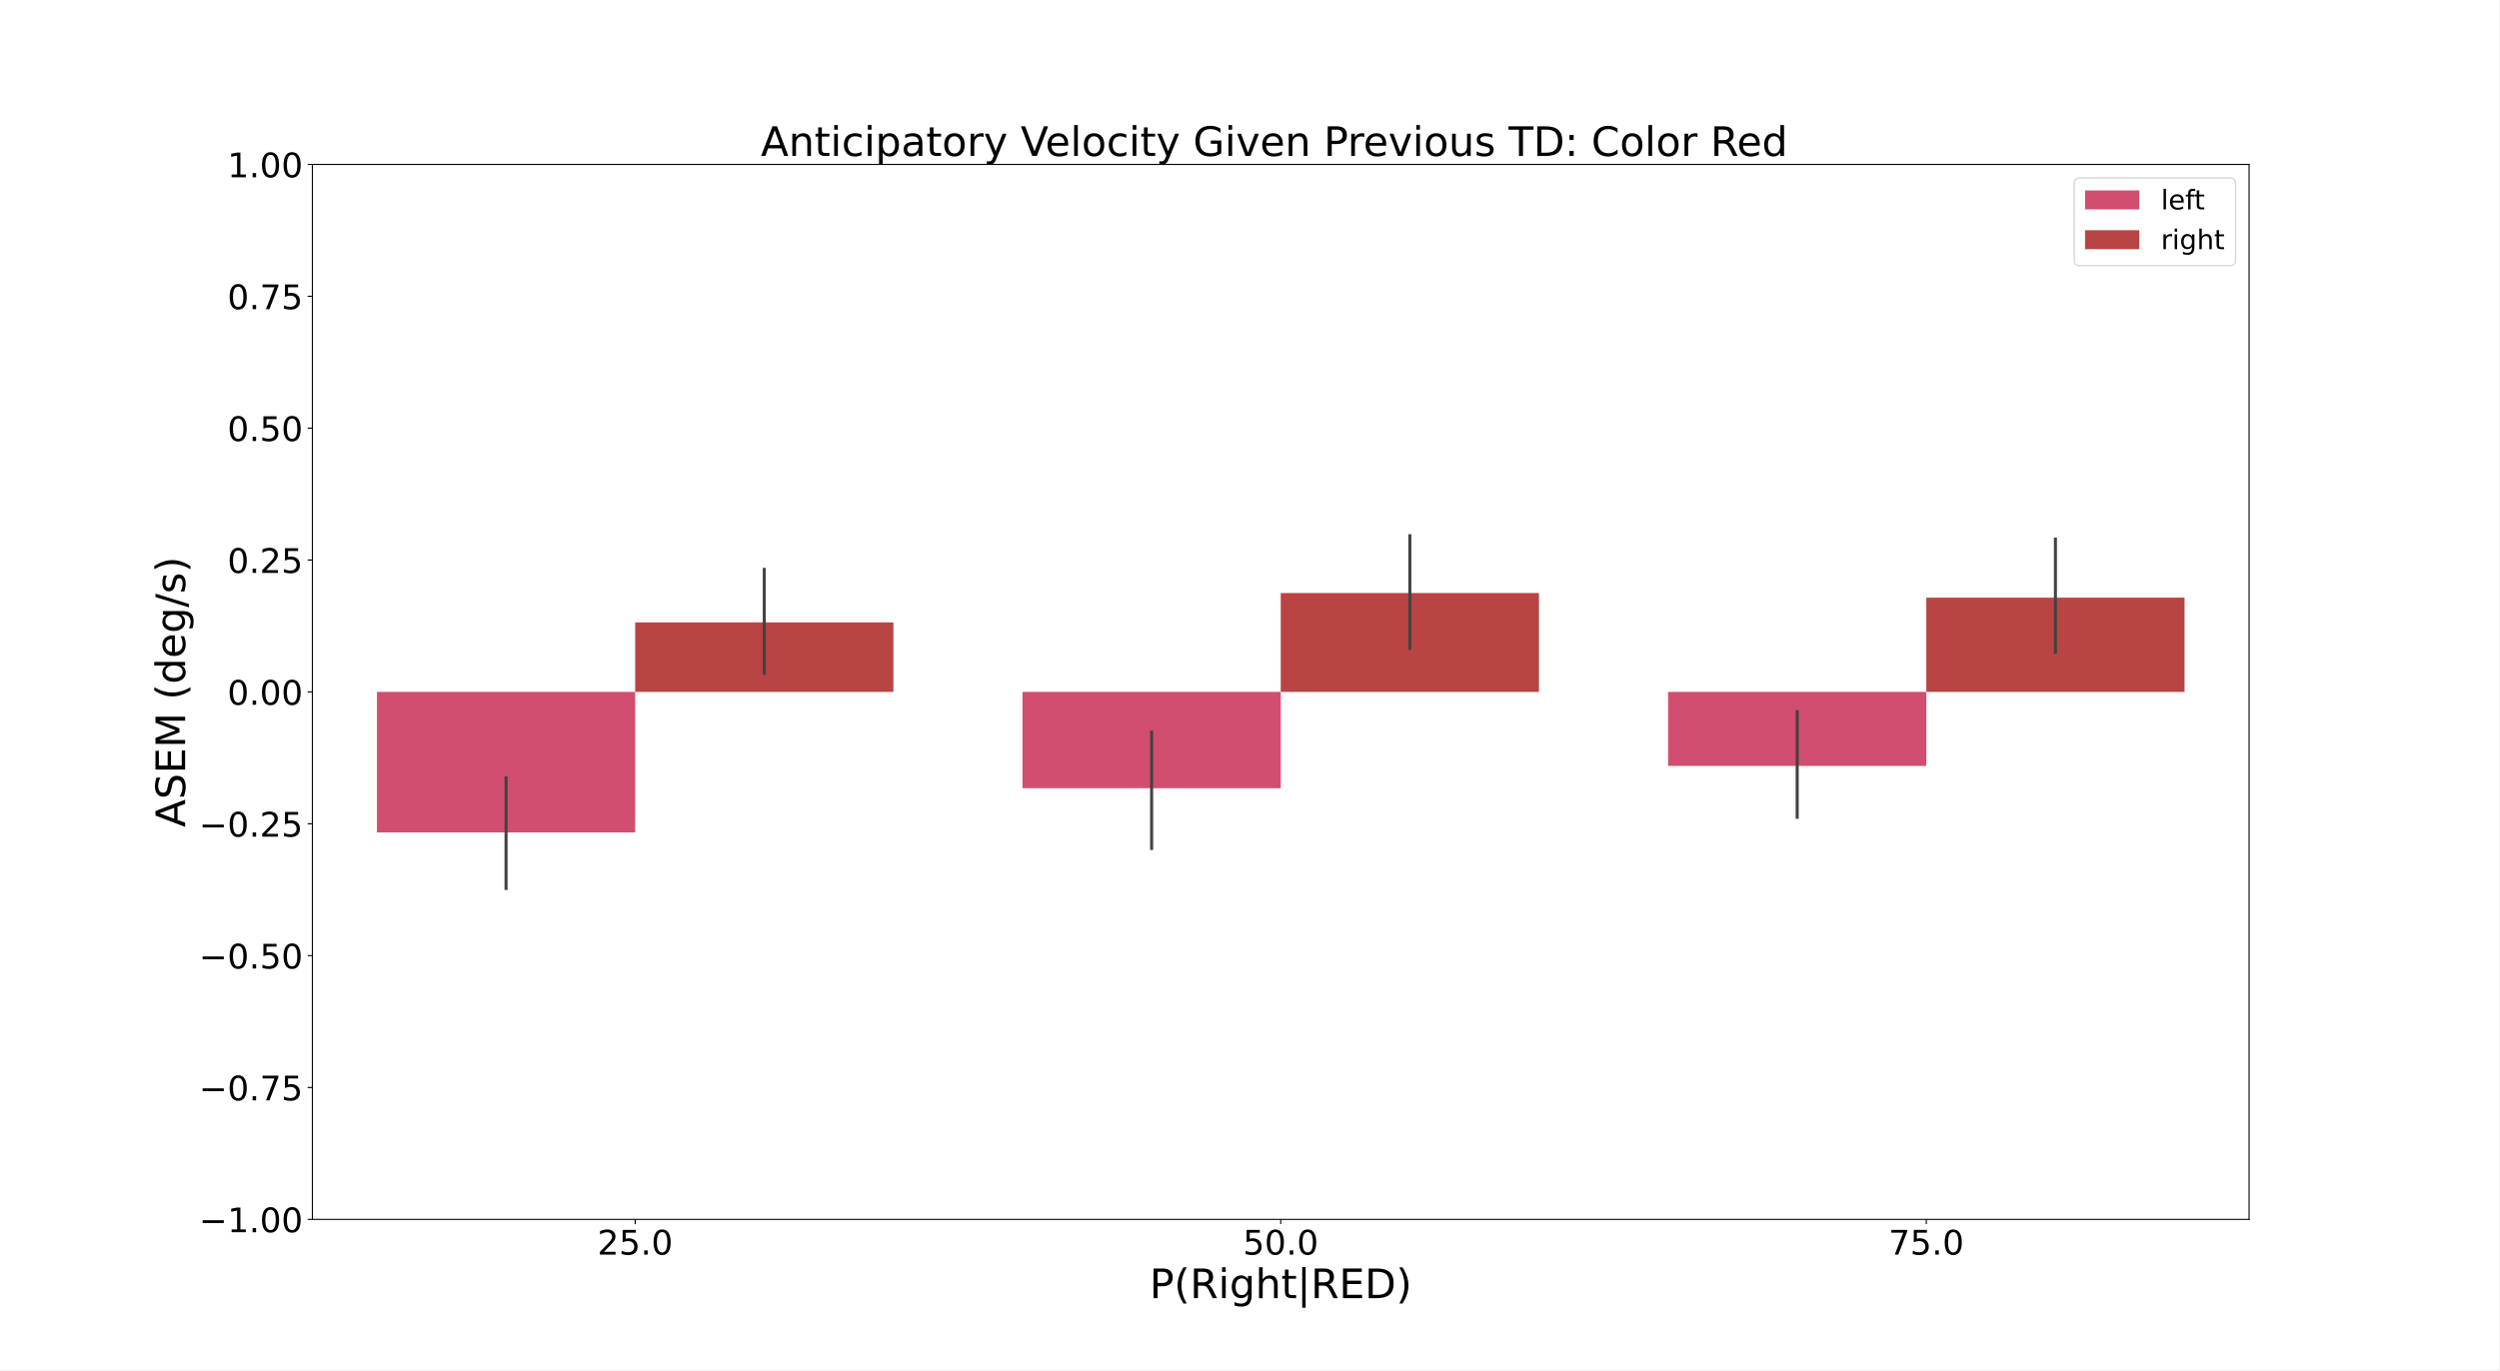
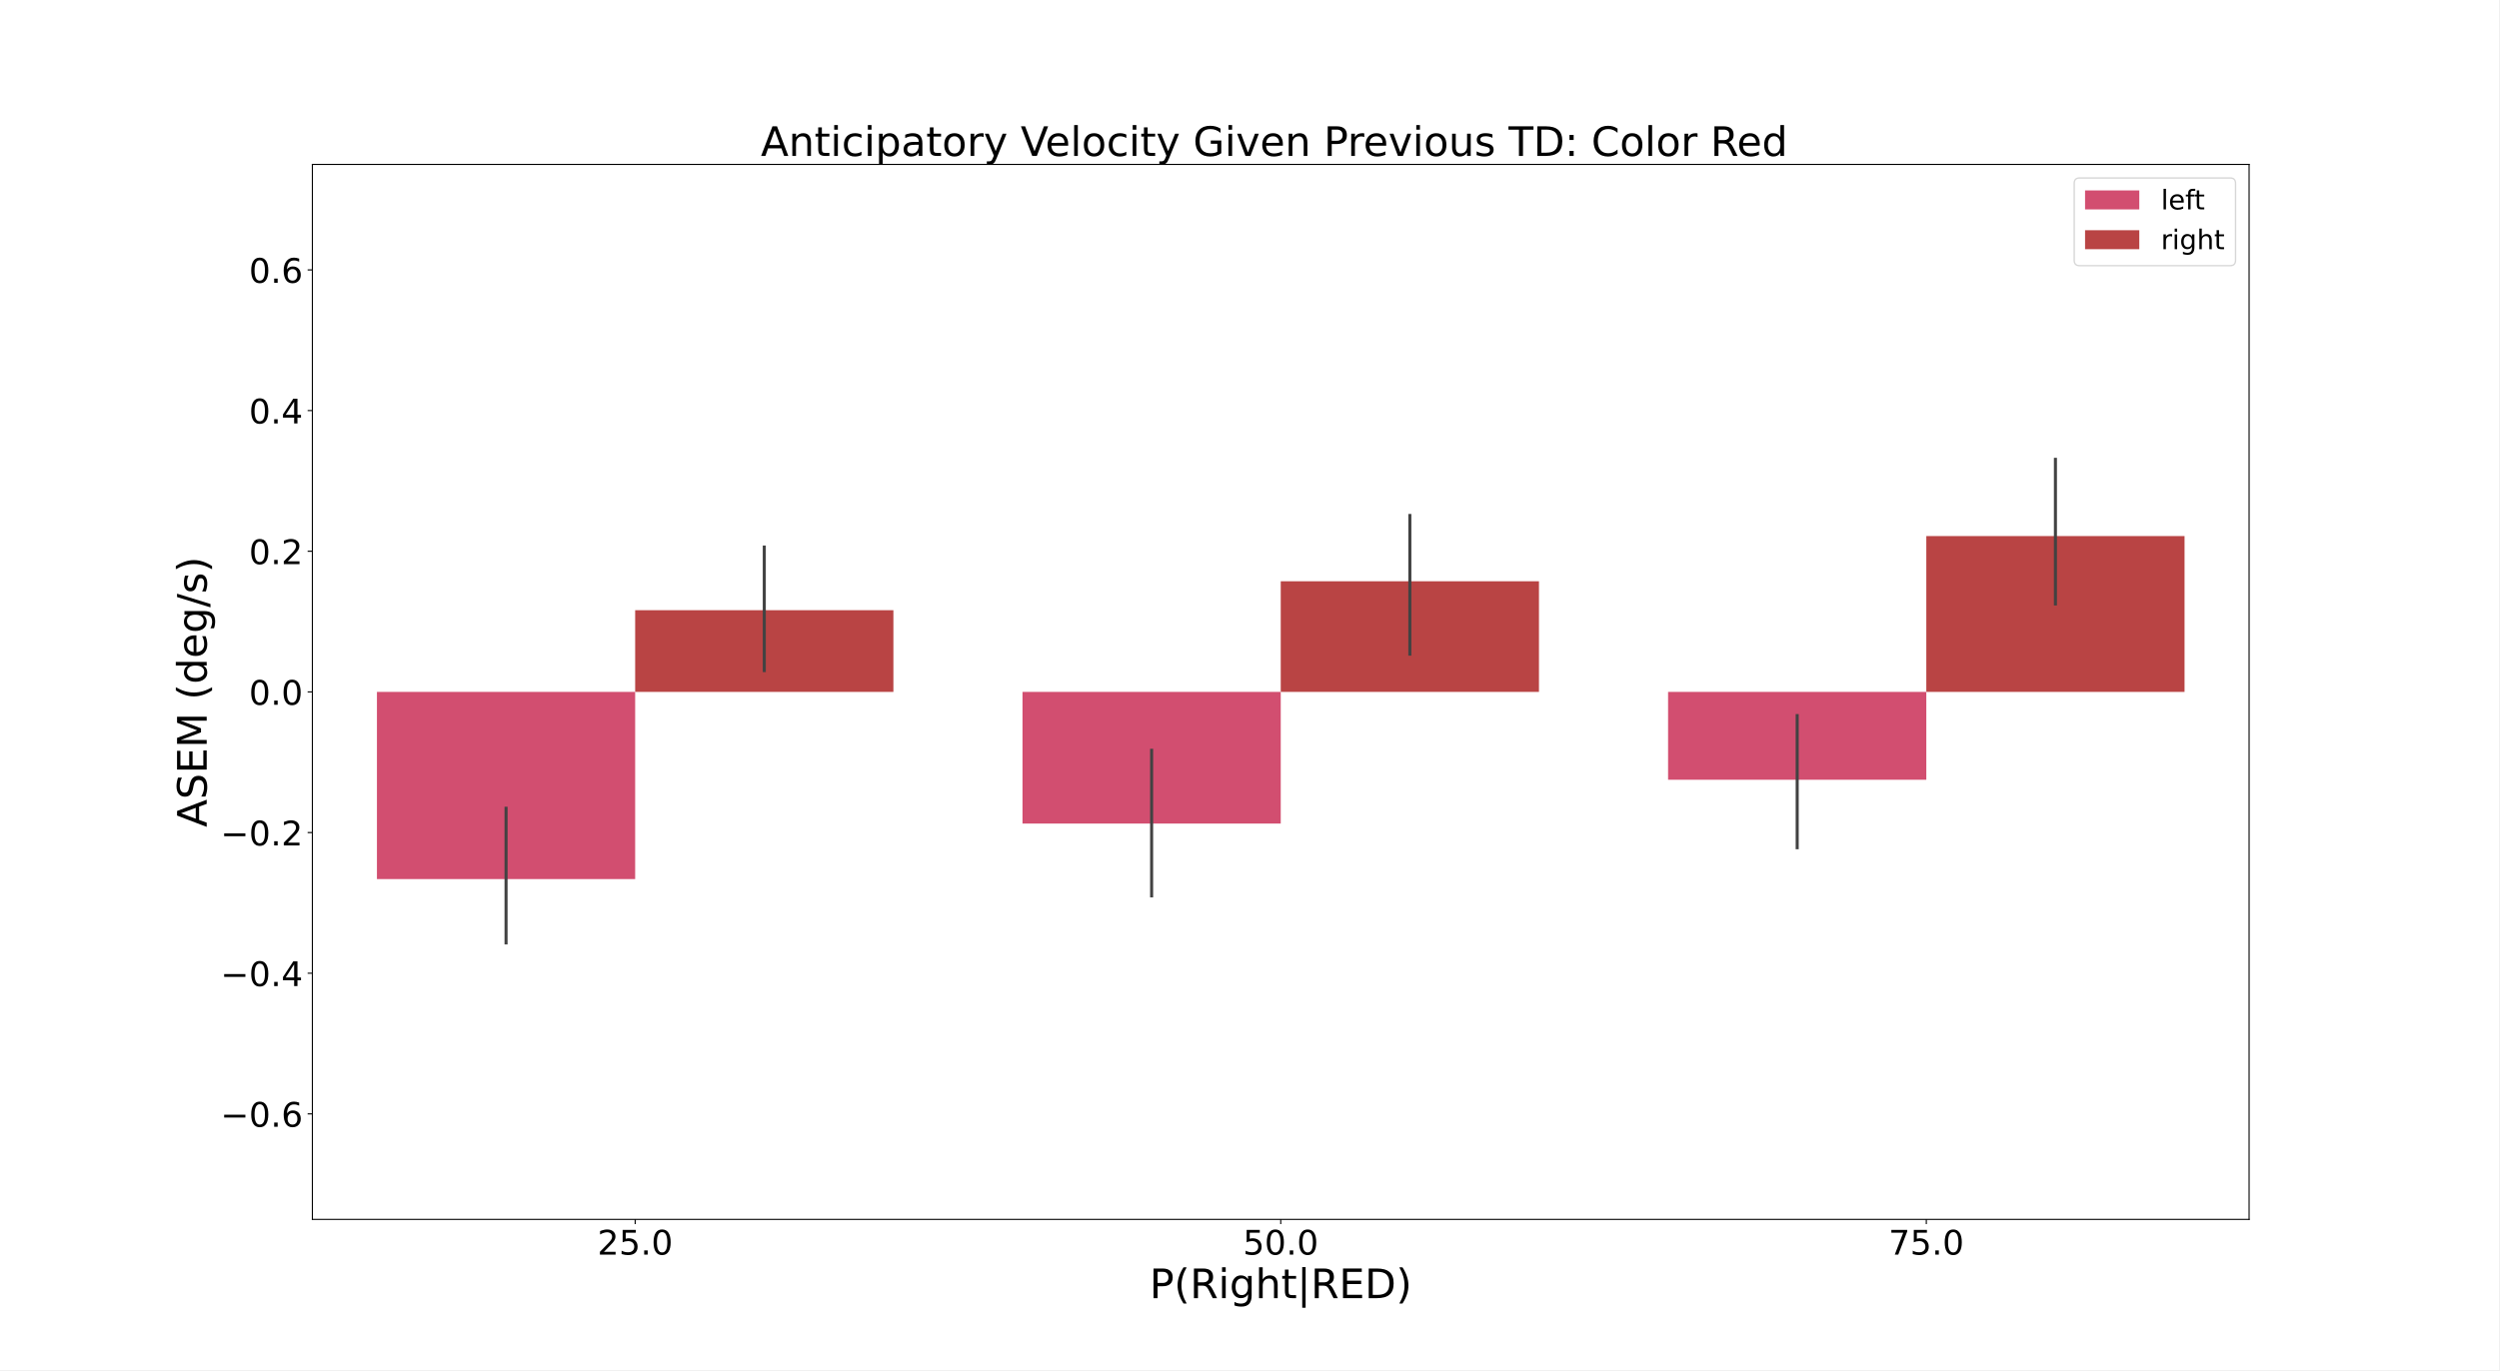
<svg xmlns="http://www.w3.org/2000/svg" xmlns:xlink="http://www.w3.org/1999/xlink" width="1843.2pt" height="1010.88pt" viewBox="0 0 1843.2 1010.88" version="1.1">
  <defs>
    <style type="text/css">*{stroke-linejoin: round; stroke-linecap: butt}</style>
  </defs>
  <g id="figure_1">
    <g id="patch_1">
      <path d="M 0 1010.88  L 1843.2 1010.88  L 1843.2 0  L 0 0  z " style="fill: #ffffff" />
    </g>
    <g id="axes_1">
      <g id="patch_2">
        <path d="M 230.4 899.683  L 1658.88 899.683  L 1658.88 121.306  L 230.4 121.306  z " style="fill: #ffffff" />
      </g>
      <g id="patch_3">
-         <path d="M 278.016 510.494  L 468.48 510.494  L 468.48 614.183  L 278.016 614.183  z " clip-path="url(#p12b0073e1d)" style="fill: #d24e70" />
+         <path d="M 278.016 510.494  L 468.48 510.494  L 468.48 648.604  L 278.016 648.604  z " clip-path="url(#p5b142cd046)" style="fill: #d24e70" />
      </g>
      <g id="patch_4">
-         <path d="M 754.176 510.494  L 944.64 510.494  L 944.64 581.565  L 754.176 581.565  z " clip-path="url(#p12b0073e1d)" style="fill: #d24e70" />
+         <path d="M 754.176 510.494  L 944.64 510.494  L 944.64 607.643  L 754.176 607.643  z " clip-path="url(#p5b142cd046)" style="fill: #d24e70" />
      </g>
      <g id="patch_5">
-         <path d="M 1230.336 510.494  L 1420.8 510.494  L 1420.8 565.098  L 1230.336 565.098  z " clip-path="url(#p12b0073e1d)" style="fill: #d24e70" />
+         <path d="M 1230.336 510.494  L 1420.8 510.494  L 1420.8 575.314  L 1230.336 575.314  z " clip-path="url(#p5b142cd046)" style="fill: #d24e70" />
      </g>
      <g id="patch_6">
-         <path d="M 468.48 510.494  L 658.944 510.494  L 658.944 459.196  L 468.48 459.196  z " clip-path="url(#p12b0073e1d)" style="fill: #b94444" />
+         <path d="M 468.48 510.494  L 658.944 510.494  L 658.944 450.218  L 468.48 450.218  z " clip-path="url(#p5b142cd046)" style="fill: #b94444" />
      </g>
      <g id="patch_7">
-         <path d="M 944.64 510.494  L 1135.104 510.494  L 1135.104 437.554  L 944.64 437.554  z " clip-path="url(#p12b0073e1d)" style="fill: #b94444" />
+         <path d="M 944.64 510.494  L 1135.104 510.494  L 1135.104 428.868  L 944.64 428.868  z " clip-path="url(#p5b142cd046)" style="fill: #b94444" />
      </g>
      <g id="patch_8">
-         <path d="M 1420.8 510.494  L 1611.264 510.494  L 1611.264 440.966  L 1420.8 440.966  z " clip-path="url(#p12b0073e1d)" style="fill: #b94444" />
+         <path d="M 1420.8 510.494  L 1611.264 510.494  L 1611.264 395.519  L 1420.8 395.519  z " clip-path="url(#p5b142cd046)" style="fill: #b94444" />
      </g>
      <g id="patch_9">
-         <path d="M 468.48 510.494  L 468.48 510.494  L 468.48 510.494  L 468.48 510.494  z " clip-path="url(#p12b0073e1d)" style="fill: #d24e70" />
+         <path d="M 468.48 510.494  L 468.48 510.494  L 468.48 510.494  L 468.48 510.494  z " clip-path="url(#p5b142cd046)" style="fill: #d24e70" />
      </g>
      <g id="patch_10">
-         <path d="M 468.48 510.494  L 468.48 510.494  L 468.48 510.494  L 468.48 510.494  z " clip-path="url(#p12b0073e1d)" style="fill: #b94444" />
+         <path d="M 468.48 510.494  L 468.48 510.494  L 468.48 510.494  L 468.48 510.494  z " clip-path="url(#p5b142cd046)" style="fill: #b94444" />
      </g>
      <g id="matplotlib.axis_1">
        <g id="xtick_1">
          <g id="line2d_1">
            <defs>
-               <path id="m83689b49fd" d="M 0 0  L 0 3.5  " style="stroke: #000000; stroke-width: 0.8" />
+               <path id="m79af0ca47c" d="M 0 0  L 0 3.5  " style="stroke: #000000; stroke-width: 0.8" />
            </defs>
            <g>
-               <use xlink:href="#m83689b49fd" x="468.48" y="899.683" style="stroke: #000000; stroke-width: 0.8" />
+               <use xlink:href="#m79af0ca47c" x="468.48" y="899.683" style="stroke: #000000; stroke-width: 0.8" />
            </g>
          </g>
          <g id="text_1">
            <g transform="translate(440.648 925.6793) scale(0.25 -0.25)">
              <defs>
                <path id="DejaVuSans-32" d="M 1228 531  L 3431 531  L 3431 0  L 469 0  L 469 531  Q 828 903 1448 1529  Q 2069 2156 2228 2338  Q 2531 2678 2651 2914  Q 2772 3150 2772 3378  Q 2772 3750 2511 3984  Q 2250 4219 1831 4219  Q 1534 4219 1204 4116  Q 875 4013 500 3803  L 500 4441  Q 881 4594 1212 4672  Q 1544 4750 1819 4750  Q 2544 4750 2975 4387  Q 3406 4025 3406 3419  Q 3406 3131 3298 2873  Q 3191 2616 2906 2266  Q 2828 2175 2409 1742  Q 1991 1309 1228 531  z " transform="scale(0.015625)" />
                <path id="DejaVuSans-35" d="M 691 4666  L 3169 4666  L 3169 4134  L 1269 4134  L 1269 2991  Q 1406 3038 1543 3061  Q 1681 3084 1819 3084  Q 2600 3084 3056 2656  Q 3513 2228 3513 1497  Q 3513 744 3044 326  Q 2575 -91 1722 -91  Q 1428 -91 1123 -41  Q 819 9 494 109  L 494 744  Q 775 591 1075 516  Q 1375 441 1709 441  Q 2250 441 2565 725  Q 2881 1009 2881 1497  Q 2881 1984 2565 2268  Q 2250 2553 1709 2553  Q 1456 2553 1204 2497  Q 953 2441 691 2322  L 691 4666  z " transform="scale(0.015625)" />
                <path id="DejaVuSans-2e" d="M 684 794  L 1344 794  L 1344 0  L 684 0  L 684 794  z " transform="scale(0.015625)" />
                <path id="DejaVuSans-30" d="M 2034 4250  Q 1547 4250 1301 3770  Q 1056 3291 1056 2328  Q 1056 1369 1301 889  Q 1547 409 2034 409  Q 2525 409 2770 889  Q 3016 1369 3016 2328  Q 3016 3291 2770 3770  Q 2525 4250 2034 4250  z M 2034 4750  Q 2819 4750 3233 4129  Q 3647 3509 3647 2328  Q 3647 1150 3233 529  Q 2819 -91 2034 -91  Q 1250 -91 836 529  Q 422 1150 422 2328  Q 422 3509 836 4129  Q 1250 4750 2034 4750  z " transform="scale(0.015625)" />
              </defs>
              <use xlink:href="#DejaVuSans-32" />
              <use xlink:href="#DejaVuSans-35" x="63.623" />
              <use xlink:href="#DejaVuSans-2e" x="127.246" />
              <use xlink:href="#DejaVuSans-30" x="159.033" />
            </g>
          </g>
        </g>
        <g id="xtick_2">
          <g id="line2d_2">
            <g>
-               <use xlink:href="#m83689b49fd" x="944.64" y="899.683" style="stroke: #000000; stroke-width: 0.8" />
+               <use xlink:href="#m79af0ca47c" x="944.64" y="899.683" style="stroke: #000000; stroke-width: 0.8" />
            </g>
          </g>
          <g id="text_2">
            <g transform="translate(916.808 925.6793) scale(0.25 -0.25)">
              <use xlink:href="#DejaVuSans-35" />
              <use xlink:href="#DejaVuSans-30" x="63.623" />
              <use xlink:href="#DejaVuSans-2e" x="127.246" />
              <use xlink:href="#DejaVuSans-30" x="159.033" />
            </g>
          </g>
        </g>
        <g id="xtick_3">
          <g id="line2d_3">
            <g>
-               <use xlink:href="#m83689b49fd" x="1420.8" y="899.683" style="stroke: #000000; stroke-width: 0.8" />
+               <use xlink:href="#m79af0ca47c" x="1420.8" y="899.683" style="stroke: #000000; stroke-width: 0.8" />
            </g>
          </g>
          <g id="text_3">
            <g transform="translate(1392.968 925.6793) scale(0.25 -0.25)">
              <defs>
                <path id="DejaVuSans-37" d="M 525 4666  L 3525 4666  L 3525 4397  L 1831 0  L 1172 0  L 2766 4134  L 525 4134  L 525 4666  z " transform="scale(0.015625)" />
              </defs>
              <use xlink:href="#DejaVuSans-37" />
              <use xlink:href="#DejaVuSans-35" x="63.623" />
              <use xlink:href="#DejaVuSans-2e" x="127.246" />
              <use xlink:href="#DejaVuSans-30" x="159.033" />
            </g>
          </g>
        </g>
        <g id="text_4">
          <g transform="translate(847.8877 957.8051) scale(0.3 -0.3)">
            <defs>
              <path id="DejaVuSans-50" d="M 1259 4147  L 1259 2394  L 2053 2394  Q 2494 2394 2734 2622  Q 2975 2850 2975 3272  Q 2975 3691 2734 3919  Q 2494 4147 2053 4147  L 1259 4147  z M 628 4666  L 2053 4666  Q 2838 4666 3239 4311  Q 3641 3956 3641 3272  Q 3641 2581 3239 2228  Q 2838 1875 2053 1875  L 1259 1875  L 1259 0  L 628 0  L 628 4666  z " transform="scale(0.015625)" />
              <path id="DejaVuSans-28" d="M 1984 4856  Q 1566 4138 1362 3434  Q 1159 2731 1159 2009  Q 1159 1288 1364 580  Q 1569 -128 1984 -844  L 1484 -844  Q 1016 -109 783 600  Q 550 1309 550 2009  Q 550 2706 781 3412  Q 1013 4119 1484 4856  L 1984 4856  z " transform="scale(0.015625)" />
              <path id="DejaVuSans-52" d="M 2841 2188  Q 3044 2119 3236 1894  Q 3428 1669 3622 1275  L 4263 0  L 3584 0  L 2988 1197  Q 2756 1666 2539 1819  Q 2322 1972 1947 1972  L 1259 1972  L 1259 0  L 628 0  L 628 4666  L 2053 4666  Q 2853 4666 3247 4331  Q 3641 3997 3641 3322  Q 3641 2881 3436 2590  Q 3231 2300 2841 2188  z M 1259 4147  L 1259 2491  L 2053 2491  Q 2509 2491 2742 2702  Q 2975 2913 2975 3322  Q 2975 3731 2742 3939  Q 2509 4147 2053 4147  L 1259 4147  z " transform="scale(0.015625)" />
              <path id="DejaVuSans-69" d="M 603 3500  L 1178 3500  L 1178 0  L 603 0  L 603 3500  z M 603 4863  L 1178 4863  L 1178 4134  L 603 4134  L 603 4863  z " transform="scale(0.015625)" />
              <path id="DejaVuSans-67" d="M 2906 1791  Q 2906 2416 2648 2759  Q 2391 3103 1925 3103  Q 1463 3103 1205 2759  Q 947 2416 947 1791  Q 947 1169 1205 825  Q 1463 481 1925 481  Q 2391 481 2648 825  Q 2906 1169 2906 1791  z M 3481 434  Q 3481 -459 3084 -895  Q 2688 -1331 1869 -1331  Q 1566 -1331 1297 -1286  Q 1028 -1241 775 -1147  L 775 -588  Q 1028 -725 1275 -790  Q 1522 -856 1778 -856  Q 2344 -856 2625 -561  Q 2906 -266 2906 331  L 2906 616  Q 2728 306 2450 153  Q 2172 0 1784 0  Q 1141 0 747 490  Q 353 981 353 1791  Q 353 2603 747 3093  Q 1141 3584 1784 3584  Q 2172 3584 2450 3431  Q 2728 3278 2906 2969  L 2906 3500  L 3481 3500  L 3481 434  z " transform="scale(0.015625)" />
              <path id="DejaVuSans-68" d="M 3513 2113  L 3513 0  L 2938 0  L 2938 2094  Q 2938 2591 2744 2837  Q 2550 3084 2163 3084  Q 1697 3084 1428 2787  Q 1159 2491 1159 1978  L 1159 0  L 581 0  L 581 4863  L 1159 4863  L 1159 2956  Q 1366 3272 1645 3428  Q 1925 3584 2291 3584  Q 2894 3584 3203 3211  Q 3513 2838 3513 2113  z " transform="scale(0.015625)" />
              <path id="DejaVuSans-74" d="M 1172 4494  L 1172 3500  L 2356 3500  L 2356 3053  L 1172 3053  L 1172 1153  Q 1172 725 1289 603  Q 1406 481 1766 481  L 2356 481  L 2356 0  L 1766 0  Q 1100 0 847 248  Q 594 497 594 1153  L 594 3053  L 172 3053  L 172 3500  L 594 3500  L 594 4494  L 1172 4494  z " transform="scale(0.015625)" />
              <path id="DejaVuSans-7c" d="M 1344 4891  L 1344 -1509  L 813 -1509  L 813 4891  L 1344 4891  z " transform="scale(0.015625)" />
              <path id="DejaVuSans-45" d="M 628 4666  L 3578 4666  L 3578 4134  L 1259 4134  L 1259 2753  L 3481 2753  L 3481 2222  L 1259 2222  L 1259 531  L 3634 531  L 3634 0  L 628 0  L 628 4666  z " transform="scale(0.015625)" />
              <path id="DejaVuSans-44" d="M 1259 4147  L 1259 519  L 2022 519  Q 2988 519 3436 956  Q 3884 1394 3884 2338  Q 3884 3275 3436 3711  Q 2988 4147 2022 4147  L 1259 4147  z M 628 4666  L 1925 4666  Q 3281 4666 3915 4102  Q 4550 3538 4550 2338  Q 4550 1131 3912 565  Q 3275 0 1925 0  L 628 0  L 628 4666  z " transform="scale(0.015625)" />
              <path id="DejaVuSans-29" d="M 513 4856  L 1013 4856  Q 1481 4119 1714 3412  Q 1947 2706 1947 2009  Q 1947 1309 1714 600  Q 1481 -109 1013 -844  L 513 -844  Q 928 -128 1133 580  Q 1338 1288 1338 2009  Q 1338 2731 1133 3434  Q 928 4138 513 4856  z " transform="scale(0.015625)" />
            </defs>
            <use xlink:href="#DejaVuSans-50" />
            <use xlink:href="#DejaVuSans-28" x="60.303" />
            <use xlink:href="#DejaVuSans-52" x="99.316" />
            <use xlink:href="#DejaVuSans-69" x="168.799" />
            <use xlink:href="#DejaVuSans-67" x="196.582" />
            <use xlink:href="#DejaVuSans-68" x="260.059" />
            <use xlink:href="#DejaVuSans-74" x="323.438" />
            <use xlink:href="#DejaVuSans-7c" x="362.646" />
            <use xlink:href="#DejaVuSans-52" x="396.338" />
            <use xlink:href="#DejaVuSans-45" x="465.82" />
            <use xlink:href="#DejaVuSans-44" x="529.004" />
            <use xlink:href="#DejaVuSans-29" x="606.006" />
          </g>
        </g>
      </g>
      <g id="matplotlib.axis_2">
        <g id="ytick_1">
          <g id="line2d_4">
            <defs>
-               <path id="m7b10f2bb26" d="M 0 0  L -3.5 0  " style="stroke: #000000; stroke-width: 0.8" />
+               <path id="md2d9a1fcdc" d="M 0 0  L -3.5 0  " style="stroke: #000000; stroke-width: 0.8" />
            </defs>
            <g>
-               <use xlink:href="#m7b10f2bb26" x="230.4" y="899.683" style="stroke: #000000; stroke-width: 0.8" />
+               <use xlink:href="#md2d9a1fcdc" x="230.4" y="821.845" style="stroke: #000000; stroke-width: 0.8" />
            </g>
          </g>
          <g id="text_5">
-             <g transform="translate(146.7867 909.1812) scale(0.25 -0.25)">
+             <g transform="translate(162.693 831.3435) scale(0.25 -0.25)">
              <defs>
                <path id="DejaVuSans-2212" d="M 678 2272  L 4684 2272  L 4684 1741  L 678 1741  L 678 2272  z " transform="scale(0.015625)" />
-                 <path id="DejaVuSans-31" d="M 794 531  L 1825 531  L 1825 4091  L 703 3866  L 703 4441  L 1819 4666  L 2450 4666  L 2450 531  L 3481 531  L 3481 0  L 794 0  L 794 531  z " transform="scale(0.015625)" />
+                 <path id="DejaVuSans-36" d="M 2113 2584  Q 1688 2584 1439 2293  Q 1191 2003 1191 1497  Q 1191 994 1439 701  Q 1688 409 2113 409  Q 2538 409 2786 701  Q 3034 994 3034 1497  Q 3034 2003 2786 2293  Q 2538 2584 2113 2584  z M 3366 4563  L 3366 3988  Q 3128 4100 2886 4159  Q 2644 4219 2406 4219  Q 1781 4219 1451 3797  Q 1122 3375 1075 2522  Q 1259 2794 1537 2939  Q 1816 3084 2150 3084  Q 2853 3084 3261 2657  Q 3669 2231 3669 1497  Q 3669 778 3244 343  Q 2819 -91 2113 -91  Q 1303 -91 875 529  Q 447 1150 447 2328  Q 447 3434 972 4092  Q 1497 4750 2381 4750  Q 2619 4750 2861 4703  Q 3103 4656 3366 4563  z " transform="scale(0.015625)" />
              </defs>
-               <use xlink:href="#DejaVuSans-2212" />
-               <use xlink:href="#DejaVuSans-31" x="83.789" />
-               <use xlink:href="#DejaVuSans-2e" x="147.412" />
-               <use xlink:href="#DejaVuSans-30" x="179.199" />
-               <use xlink:href="#DejaVuSans-30" x="242.822" />
-             </g>
-           </g>
-         </g>
-         <g id="ytick_2">
-           <g id="line2d_5">
-             <g>
-               <use xlink:href="#m7b10f2bb26" x="230.4" y="802.386" style="stroke: #000000; stroke-width: 0.8" />
-             </g>
-           </g>
-           <g id="text_6">
-             <g transform="translate(146.7867 811.884) scale(0.25 -0.25)">
              <use xlink:href="#DejaVuSans-2212" />
              <use xlink:href="#DejaVuSans-30" x="83.789" />
              <use xlink:href="#DejaVuSans-2e" x="147.412" />
-               <use xlink:href="#DejaVuSans-37" x="179.199" />
-               <use xlink:href="#DejaVuSans-35" x="242.822" />
-             </g>
-           </g>
-         </g>
-         <g id="ytick_3">
-           <g id="line2d_6">
-             <g>
-               <use xlink:href="#m7b10f2bb26" x="230.4" y="705.089" style="stroke: #000000; stroke-width: 0.8" />
-             </g>
-           </g>
-           <g id="text_7">
-             <g transform="translate(146.7867 714.5868) scale(0.25 -0.25)">
+               <use xlink:href="#DejaVuSans-36" x="179.199" />
+             </g>
+           </g>
+         </g>
+         <g id="ytick_2">
+           <g id="line2d_5">
+             <g>
+               <use xlink:href="#md2d9a1fcdc" x="230.4" y="718.062" style="stroke: #000000; stroke-width: 0.8" />
+             </g>
+           </g>
+           <g id="text_6">
+             <g transform="translate(162.693 727.5598) scale(0.25 -0.25)">
+               <defs>
+                 <path id="DejaVuSans-34" d="M 2419 4116  L 825 1625  L 2419 1625  L 2419 4116  z M 2253 4666  L 3047 4666  L 3047 1625  L 3713 1625  L 3713 1100  L 3047 1100  L 3047 0  L 2419 0  L 2419 1100  L 313 1100  L 313 1709  L 2253 4666  z " transform="scale(0.015625)" />
+               </defs>
              <use xlink:href="#DejaVuSans-2212" />
              <use xlink:href="#DejaVuSans-30" x="83.789" />
              <use xlink:href="#DejaVuSans-2e" x="147.412" />
-               <use xlink:href="#DejaVuSans-35" x="179.199" />
-               <use xlink:href="#DejaVuSans-30" x="242.822" />
-             </g>
-           </g>
-         </g>
-         <g id="ytick_4">
-           <g id="line2d_7">
-             <g>
-               <use xlink:href="#m7b10f2bb26" x="230.4" y="607.792" style="stroke: #000000; stroke-width: 0.8" />
-             </g>
-           </g>
-           <g id="text_8">
-             <g transform="translate(146.7867 617.2896) scale(0.25 -0.25)">
+               <use xlink:href="#DejaVuSans-34" x="179.199" />
+             </g>
+           </g>
+         </g>
+         <g id="ytick_3">
+           <g id="line2d_6">
+             <g>
+               <use xlink:href="#md2d9a1fcdc" x="230.4" y="614.278" style="stroke: #000000; stroke-width: 0.8" />
+             </g>
+           </g>
+           <g id="text_7">
+             <g transform="translate(162.693 623.7761) scale(0.25 -0.25)">
              <use xlink:href="#DejaVuSans-2212" />
              <use xlink:href="#DejaVuSans-30" x="83.789" />
              <use xlink:href="#DejaVuSans-2e" x="147.412" />
              <use xlink:href="#DejaVuSans-32" x="179.199" />
-               <use xlink:href="#DejaVuSans-35" x="242.822" />
-             </g>
-           </g>
-         </g>
-         <g id="ytick_5">
-           <g id="line2d_8">
-             <g>
-               <use xlink:href="#m7b10f2bb26" x="230.4" y="510.494" style="stroke: #000000; stroke-width: 0.8" />
-             </g>
-           </g>
-           <g id="text_9">
-             <g transform="translate(167.7359 519.9924) scale(0.25 -0.25)">
+             </g>
+           </g>
+         </g>
+         <g id="ytick_4">
+           <g id="line2d_7">
+             <g>
+               <use xlink:href="#md2d9a1fcdc" x="230.4" y="510.494" style="stroke: #000000; stroke-width: 0.8" />
+             </g>
+           </g>
+           <g id="text_8">
+             <g transform="translate(183.6422 519.9924) scale(0.25 -0.25)">
              <use xlink:href="#DejaVuSans-30" />
              <use xlink:href="#DejaVuSans-2e" x="63.623" />
              <use xlink:href="#DejaVuSans-30" x="95.41" />
-               <use xlink:href="#DejaVuSans-30" x="159.033" />
-             </g>
-           </g>
-         </g>
-         <g id="ytick_6">
-           <g id="line2d_9">
-             <g>
-               <use xlink:href="#m7b10f2bb26" x="230.4" y="413.197" style="stroke: #000000; stroke-width: 0.8" />
-             </g>
-           </g>
-           <g id="text_10">
-             <g transform="translate(167.7359 422.6952) scale(0.25 -0.25)">
+             </g>
+           </g>
+         </g>
+         <g id="ytick_5">
+           <g id="line2d_8">
+             <g>
+               <use xlink:href="#md2d9a1fcdc" x="230.4" y="406.711" style="stroke: #000000; stroke-width: 0.8" />
+             </g>
+           </g>
+           <g id="text_9">
+             <g transform="translate(183.6422 416.2088) scale(0.25 -0.25)">
              <use xlink:href="#DejaVuSans-30" />
              <use xlink:href="#DejaVuSans-2e" x="63.623" />
              <use xlink:href="#DejaVuSans-32" x="95.41" />
-               <use xlink:href="#DejaVuSans-35" x="159.033" />
+             </g>
+           </g>
+         </g>
+         <g id="ytick_6">
+           <g id="line2d_9">
+             <g>
+               <use xlink:href="#md2d9a1fcdc" x="230.4" y="302.927" style="stroke: #000000; stroke-width: 0.8" />
+             </g>
+           </g>
+           <g id="text_10">
+             <g transform="translate(183.6422 312.4251) scale(0.25 -0.25)">
+               <use xlink:href="#DejaVuSans-30" />
+               <use xlink:href="#DejaVuSans-2e" x="63.623" />
+               <use xlink:href="#DejaVuSans-34" x="95.41" />
            </g>
          </g>
        </g>
        <g id="ytick_7">
          <g id="line2d_10">
            <g>
-               <use xlink:href="#m7b10f2bb26" x="230.4" y="315.9" style="stroke: #000000; stroke-width: 0.8" />
+               <use xlink:href="#md2d9a1fcdc" x="230.4" y="199.143" style="stroke: #000000; stroke-width: 0.8" />
            </g>
          </g>
          <g id="text_11">
-             <g transform="translate(167.7359 325.398) scale(0.25 -0.25)">
+             <g transform="translate(183.6422 208.6414) scale(0.25 -0.25)">
              <use xlink:href="#DejaVuSans-30" />
              <use xlink:href="#DejaVuSans-2e" x="63.623" />
-               <use xlink:href="#DejaVuSans-35" x="95.41" />
-               <use xlink:href="#DejaVuSans-30" x="159.033" />
-             </g>
-           </g>
-         </g>
-         <g id="ytick_8">
-           <g id="line2d_11">
-             <g>
-               <use xlink:href="#m7b10f2bb26" x="230.4" y="218.603" style="stroke: #000000; stroke-width: 0.8" />
-             </g>
-           </g>
-           <g id="text_12">
-             <g transform="translate(167.7359 228.1008) scale(0.25 -0.25)">
-               <use xlink:href="#DejaVuSans-30" />
-               <use xlink:href="#DejaVuSans-2e" x="63.623" />
-               <use xlink:href="#DejaVuSans-37" x="95.41" />
-               <use xlink:href="#DejaVuSans-35" x="159.033" />
-             </g>
-           </g>
-         </g>
-         <g id="ytick_9">
-           <g id="line2d_12">
-             <g>
-               <use xlink:href="#m7b10f2bb26" x="230.4" y="121.306" style="stroke: #000000; stroke-width: 0.8" />
-             </g>
-           </g>
-           <g id="text_13">
-             <g transform="translate(167.7359 130.8036) scale(0.25 -0.25)">
-               <use xlink:href="#DejaVuSans-31" />
-               <use xlink:href="#DejaVuSans-2e" x="63.623" />
-               <use xlink:href="#DejaVuSans-30" x="95.41" />
-               <use xlink:href="#DejaVuSans-30" x="159.033" />
-             </g>
-           </g>
-         </g>
-         <g id="text_14">
-           <g transform="translate(136.5477 610.3124) rotate(-90) scale(0.3 -0.3)">
+               <use xlink:href="#DejaVuSans-36" x="95.41" />
+             </g>
+           </g>
+         </g>
+         <g id="text_12">
+           <g transform="translate(152.4539 610.3124) rotate(-90) scale(0.3 -0.3)">
            <defs>
              <path id="DejaVuSans-41" d="M 2188 4044  L 1331 1722  L 3047 1722  L 2188 4044  z M 1831 4666  L 2547 4666  L 4325 0  L 3669 0  L 3244 1197  L 1141 1197  L 716 0  L 50 0  L 1831 4666  z " transform="scale(0.015625)" />
              <path id="DejaVuSans-53" d="M 3425 4513  L 3425 3897  Q 3066 4069 2747 4153  Q 2428 4238 2131 4238  Q 1616 4238 1336 4038  Q 1056 3838 1056 3469  Q 1056 3159 1242 3001  Q 1428 2844 1947 2747  L 2328 2669  Q 3034 2534 3370 2195  Q 3706 1856 3706 1288  Q 3706 609 3251 259  Q 2797 -91 1919 -91  Q 1588 -91 1214 -16  Q 841 59 441 206  L 441 856  Q 825 641 1194 531  Q 1563 422 1919 422  Q 2459 422 2753 634  Q 3047 847 3047 1241  Q 3047 1584 2836 1778  Q 2625 1972 2144 2069  L 1759 2144  Q 1053 2284 737 2584  Q 422 2884 422 3419  Q 422 4038 858 4394  Q 1294 4750 2059 4750  Q 2388 4750 2728 4690  Q 3069 4631 3425 4513  z " transform="scale(0.015625)" />
              <path id="DejaVuSans-4d" d="M 628 4666  L 1569 4666  L 2759 1491  L 3956 4666  L 4897 4666  L 4897 0  L 4281 0  L 4281 4097  L 3078 897  L 2444 897  L 1241 4097  L 1241 0  L 628 0  L 628 4666  z " transform="scale(0.015625)" />
              <path id="DejaVuSans-20" transform="scale(0.015625)" />
              <path id="DejaVuSans-64" d="M 2906 2969  L 2906 4863  L 3481 4863  L 3481 0  L 2906 0  L 2906 525  Q 2725 213 2448 61  Q 2172 -91 1784 -91  Q 1150 -91 751 415  Q 353 922 353 1747  Q 353 2572 751 3078  Q 1150 3584 1784 3584  Q 2172 3584 2448 3432  Q 2725 3281 2906 2969  z M 947 1747  Q 947 1113 1208 752  Q 1469 391 1925 391  Q 2381 391 2643 752  Q 2906 1113 2906 1747  Q 2906 2381 2643 2742  Q 2381 3103 1925 3103  Q 1469 3103 1208 2742  Q 947 2381 947 1747  z " transform="scale(0.015625)" />
              <path id="DejaVuSans-65" d="M 3597 1894  L 3597 1613  L 953 1613  Q 991 1019 1311 708  Q 1631 397 2203 397  Q 2534 397 2845 478  Q 3156 559 3463 722  L 3463 178  Q 3153 47 2828 -22  Q 2503 -91 2169 -91  Q 1331 -91 842 396  Q 353 884 353 1716  Q 353 2575 817 3079  Q 1281 3584 2069 3584  Q 2775 3584 3186 3129  Q 3597 2675 3597 1894  z M 3022 2063  Q 3016 2534 2758 2815  Q 2500 3097 2075 3097  Q 1594 3097 1305 2825  Q 1016 2553 972 2059  L 3022 2063  z " transform="scale(0.015625)" />
              <path id="DejaVuSans-2f" d="M 1625 4666  L 2156 4666  L 531 -594  L 0 -594  L 1625 4666  z " transform="scale(0.015625)" />
              <path id="DejaVuSans-73" d="M 2834 3397  L 2834 2853  Q 2591 2978 2328 3040  Q 2066 3103 1784 3103  Q 1356 3103 1142 2972  Q 928 2841 928 2578  Q 928 2378 1081 2264  Q 1234 2150 1697 2047  L 1894 2003  Q 2506 1872 2764 1633  Q 3022 1394 3022 966  Q 3022 478 2636 193  Q 2250 -91 1575 -91  Q 1294 -91 989 -36  Q 684 19 347 128  L 347 722  Q 666 556 975 473  Q 1284 391 1588 391  Q 1994 391 2212 530  Q 2431 669 2431 922  Q 2431 1156 2273 1281  Q 2116 1406 1581 1522  L 1381 1569  Q 847 1681 609 1914  Q 372 2147 372 2553  Q 372 3047 722 3315  Q 1072 3584 1716 3584  Q 2034 3584 2315 3537  Q 2597 3491 2834 3397  z " transform="scale(0.015625)" />
            </defs>
            <use xlink:href="#DejaVuSans-41" />
            <use xlink:href="#DejaVuSans-53" x="68.408" />
            <use xlink:href="#DejaVuSans-45" x="131.885" />
            <use xlink:href="#DejaVuSans-4d" x="195.068" />
            <use xlink:href="#DejaVuSans-20" x="281.348" />
            <use xlink:href="#DejaVuSans-28" x="313.135" />
            <use xlink:href="#DejaVuSans-64" x="352.148" />
            <use xlink:href="#DejaVuSans-65" x="415.625" />
            <use xlink:href="#DejaVuSans-67" x="477.148" />
            <use xlink:href="#DejaVuSans-2f" x="540.625" />
            <use xlink:href="#DejaVuSans-73" x="574.316" />
            <use xlink:href="#DejaVuSans-29" x="626.416" />
          </g>
        </g>
      </g>
+       <g id="line2d_11">
+         <path d="M 373.248 695.719  L 373.248 596.335  " clip-path="url(#p5b142cd046)" style="fill: none; stroke: #424242; stroke-width: 2.25; stroke-linecap: square" />
+       </g>
+       <g id="line2d_12">
+         <path d="M 849.408 660.982  L 849.408 553.606  " clip-path="url(#p5b142cd046)" style="fill: none; stroke: #424242; stroke-width: 2.25; stroke-linecap: square" />
+       </g>
      <g id="line2d_13">
-         <path d="M 373.248 655.499  L 373.248 573.948  " clip-path="url(#p12b0073e1d)" style="fill: none; stroke: #424242; stroke-width: 2.25; stroke-linecap: square" />
+         <path d="M 1325.568 625.449  L 1325.568 527.989  " clip-path="url(#p5b142cd046)" style="fill: none; stroke: #424242; stroke-width: 2.25; stroke-linecap: square" />
      </g>
      <g id="line2d_14">
-         <path d="M 849.408 626.025  L 849.408 540.205  " clip-path="url(#p12b0073e1d)" style="fill: none; stroke: #424242; stroke-width: 2.25; stroke-linecap: square" />
+         <path d="M 563.712 494.756  L 563.712 403.632  " clip-path="url(#p5b142cd046)" style="fill: none; stroke: #424242; stroke-width: 2.25; stroke-linecap: square" />
      </g>
      <g id="line2d_15">
-         <path d="M 1325.568 602.992  L 1325.568 524.981  " clip-path="url(#p12b0073e1d)" style="fill: none; stroke: #424242; stroke-width: 2.25; stroke-linecap: square" />
+         <path d="M 1039.872 482.617  L 1039.872 380.348  " clip-path="url(#p5b142cd046)" style="fill: none; stroke: #424242; stroke-width: 2.25; stroke-linecap: square" />
      </g>
      <g id="line2d_16">
-         <path d="M 563.712 496.792  L 563.712 420.116  " clip-path="url(#p12b0073e1d)" style="fill: none; stroke: #424242; stroke-width: 2.25; stroke-linecap: square" />
-       </g>
-       <g id="line2d_17">
-         <path d="M 1039.872 478.447  L 1039.872 395.264  " clip-path="url(#p12b0073e1d)" style="fill: none; stroke: #424242; stroke-width: 2.25; stroke-linecap: square" />
-       </g>
-       <g id="line2d_18">
-         <path d="M 1516.032 481.273  L 1516.032 397.774  " clip-path="url(#p12b0073e1d)" style="fill: none; stroke: #424242; stroke-width: 2.25; stroke-linecap: square" />
+         <path d="M 1516.032 445.634  L 1516.032 338.875  " clip-path="url(#p5b142cd046)" style="fill: none; stroke: #424242; stroke-width: 2.25; stroke-linecap: square" />
      </g>
      <g id="patch_11">
        <path d="M 230.4 899.683  L 230.4 121.306  " style="fill: none; stroke: #000000; stroke-width: 0.8; stroke-linejoin: miter; stroke-linecap: square" />
      </g>
      <g id="patch_12">
        <path d="M 1658.88 899.683  L 1658.88 121.306  " style="fill: none; stroke: #000000; stroke-width: 0.8; stroke-linejoin: miter; stroke-linecap: square" />
      </g>
      <g id="patch_13">
        <path d="M 230.4 899.683  L 1658.88 899.683  " style="fill: none; stroke: #000000; stroke-width: 0.8; stroke-linejoin: miter; stroke-linecap: square" />
      </g>
      <g id="patch_14">
        <path d="M 230.4 121.306  L 1658.88 121.306  " style="fill: none; stroke: #000000; stroke-width: 0.8; stroke-linejoin: miter; stroke-linecap: square" />
      </g>
-       <g id="text_15">
+       <g id="text_13">
        <g transform="translate(561.158 115.0665) scale(0.3 -0.3)">
          <defs>
            <path id="DejaVuSans-6e" d="M 3513 2113  L 3513 0  L 2938 0  L 2938 2094  Q 2938 2591 2744 2837  Q 2550 3084 2163 3084  Q 1697 3084 1428 2787  Q 1159 2491 1159 1978  L 1159 0  L 581 0  L 581 3500  L 1159 3500  L 1159 2956  Q 1366 3272 1645 3428  Q 1925 3584 2291 3584  Q 2894 3584 3203 3211  Q 3513 2838 3513 2113  z " transform="scale(0.015625)" />
            <path id="DejaVuSans-63" d="M 3122 3366  L 3122 2828  Q 2878 2963 2633 3030  Q 2388 3097 2138 3097  Q 1578 3097 1268 2742  Q 959 2388 959 1747  Q 959 1106 1268 751  Q 1578 397 2138 397  Q 2388 397 2633 464  Q 2878 531 3122 666  L 3122 134  Q 2881 22 2623 -34  Q 2366 -91 2075 -91  Q 1284 -91 818 406  Q 353 903 353 1747  Q 353 2603 823 3093  Q 1294 3584 2113 3584  Q 2378 3584 2631 3529  Q 2884 3475 3122 3366  z " transform="scale(0.015625)" />
            <path id="DejaVuSans-70" d="M 1159 525  L 1159 -1331  L 581 -1331  L 581 3500  L 1159 3500  L 1159 2969  Q 1341 3281 1617 3432  Q 1894 3584 2278 3584  Q 2916 3584 3314 3078  Q 3713 2572 3713 1747  Q 3713 922 3314 415  Q 2916 -91 2278 -91  Q 1894 -91 1617 61  Q 1341 213 1159 525  z M 3116 1747  Q 3116 2381 2855 2742  Q 2594 3103 2138 3103  Q 1681 3103 1420 2742  Q 1159 2381 1159 1747  Q 1159 1113 1420 752  Q 1681 391 2138 391  Q 2594 391 2855 752  Q 3116 1113 3116 1747  z " transform="scale(0.015625)" />
            <path id="DejaVuSans-61" d="M 2194 1759  Q 1497 1759 1228 1600  Q 959 1441 959 1056  Q 959 750 1161 570  Q 1363 391 1709 391  Q 2188 391 2477 730  Q 2766 1069 2766 1631  L 2766 1759  L 2194 1759  z M 3341 1997  L 3341 0  L 2766 0  L 2766 531  Q 2569 213 2275 61  Q 1981 -91 1556 -91  Q 1019 -91 701 211  Q 384 513 384 1019  Q 384 1609 779 1909  Q 1175 2209 1959 2209  L 2766 2209  L 2766 2266  Q 2766 2663 2505 2880  Q 2244 3097 1772 3097  Q 1472 3097 1187 3025  Q 903 2953 641 2809  L 641 3341  Q 956 3463 1253 3523  Q 1550 3584 1831 3584  Q 2591 3584 2966 3190  Q 3341 2797 3341 1997  z " transform="scale(0.015625)" />
            <path id="DejaVuSans-6f" d="M 1959 3097  Q 1497 3097 1228 2736  Q 959 2375 959 1747  Q 959 1119 1226 758  Q 1494 397 1959 397  Q 2419 397 2687 759  Q 2956 1122 2956 1747  Q 2956 2369 2687 2733  Q 2419 3097 1959 3097  z M 1959 3584  Q 2709 3584 3137 3096  Q 3566 2609 3566 1747  Q 3566 888 3137 398  Q 2709 -91 1959 -91  Q 1206 -91 779 398  Q 353 888 353 1747  Q 353 2609 779 3096  Q 1206 3584 1959 3584  z " transform="scale(0.015625)" />
            <path id="DejaVuSans-72" d="M 2631 2963  Q 2534 3019 2420 3045  Q 2306 3072 2169 3072  Q 1681 3072 1420 2755  Q 1159 2438 1159 1844  L 1159 0  L 581 0  L 581 3500  L 1159 3500  L 1159 2956  Q 1341 3275 1631 3429  Q 1922 3584 2338 3584  Q 2397 3584 2469 3576  Q 2541 3569 2628 3553  L 2631 2963  z " transform="scale(0.015625)" />
            <path id="DejaVuSans-79" d="M 2059 -325  Q 1816 -950 1584 -1140  Q 1353 -1331 966 -1331  L 506 -1331  L 506 -850  L 844 -850  Q 1081 -850 1212 -737  Q 1344 -625 1503 -206  L 1606 56  L 191 3500  L 800 3500  L 1894 763  L 2988 3500  L 3597 3500  L 2059 -325  z " transform="scale(0.015625)" />
            <path id="DejaVuSans-56" d="M 1831 0  L 50 4666  L 709 4666  L 2188 738  L 3669 4666  L 4325 4666  L 2547 0  L 1831 0  z " transform="scale(0.015625)" />
            <path id="DejaVuSans-6c" d="M 603 4863  L 1178 4863  L 1178 0  L 603 0  L 603 4863  z " transform="scale(0.015625)" />
            <path id="DejaVuSans-47" d="M 3809 666  L 3809 1919  L 2778 1919  L 2778 2438  L 4434 2438  L 4434 434  Q 4069 175 3628 42  Q 3188 -91 2688 -91  Q 1594 -91 976 548  Q 359 1188 359 2328  Q 359 3472 976 4111  Q 1594 4750 2688 4750  Q 3144 4750 3555 4637  Q 3966 4525 4313 4306  L 4313 3634  Q 3963 3931 3569 4081  Q 3175 4231 2741 4231  Q 1884 4231 1454 3753  Q 1025 3275 1025 2328  Q 1025 1384 1454 906  Q 1884 428 2741 428  Q 3075 428 3337 486  Q 3600 544 3809 666  z " transform="scale(0.015625)" />
            <path id="DejaVuSans-76" d="M 191 3500  L 800 3500  L 1894 563  L 2988 3500  L 3597 3500  L 2284 0  L 1503 0  L 191 3500  z " transform="scale(0.015625)" />
            <path id="DejaVuSans-75" d="M 544 1381  L 544 3500  L 1119 3500  L 1119 1403  Q 1119 906 1312 657  Q 1506 409 1894 409  Q 2359 409 2629 706  Q 2900 1003 2900 1516  L 2900 3500  L 3475 3500  L 3475 0  L 2900 0  L 2900 538  Q 2691 219 2414 64  Q 2138 -91 1772 -91  Q 1169 -91 856 284  Q 544 659 544 1381  z M 1991 3584  L 1991 3584  z " transform="scale(0.015625)" />
            <path id="DejaVuSans-54" d="M -19 4666  L 3928 4666  L 3928 4134  L 2272 4134  L 2272 0  L 1638 0  L 1638 4134  L -19 4134  L -19 4666  z " transform="scale(0.015625)" />
            <path id="DejaVuSans-3a" d="M 750 794  L 1409 794  L 1409 0  L 750 0  L 750 794  z M 750 3309  L 1409 3309  L 1409 2516  L 750 2516  L 750 3309  z " transform="scale(0.015625)" />
            <path id="DejaVuSans-43" d="M 4122 4306  L 4122 3641  Q 3803 3938 3442 4084  Q 3081 4231 2675 4231  Q 1875 4231 1450 3742  Q 1025 3253 1025 2328  Q 1025 1406 1450 917  Q 1875 428 2675 428  Q 3081 428 3442 575  Q 3803 722 4122 1019  L 4122 359  Q 3791 134 3420 21  Q 3050 -91 2638 -91  Q 1578 -91 968 557  Q 359 1206 359 2328  Q 359 3453 968 4101  Q 1578 4750 2638 4750  Q 3056 4750 3426 4639  Q 3797 4528 4122 4306  z " transform="scale(0.015625)" />
          </defs>
          <use xlink:href="#DejaVuSans-41" />
          <use xlink:href="#DejaVuSans-6e" x="68.408" />
          <use xlink:href="#DejaVuSans-74" x="131.787" />
          <use xlink:href="#DejaVuSans-69" x="170.996" />
          <use xlink:href="#DejaVuSans-63" x="198.779" />
          <use xlink:href="#DejaVuSans-69" x="253.76" />
          <use xlink:href="#DejaVuSans-70" x="281.543" />
          <use xlink:href="#DejaVuSans-61" x="345.02" />
          <use xlink:href="#DejaVuSans-74" x="406.299" />
          <use xlink:href="#DejaVuSans-6f" x="445.508" />
          <use xlink:href="#DejaVuSans-72" x="506.689" />
          <use xlink:href="#DejaVuSans-79" x="547.803" />
          <use xlink:href="#DejaVuSans-20" x="606.982" />
          <use xlink:href="#DejaVuSans-56" x="638.77" />
          <use xlink:href="#DejaVuSans-65" x="699.428" />
          <use xlink:href="#DejaVuSans-6c" x="760.951" />
          <use xlink:href="#DejaVuSans-6f" x="788.734" />
          <use xlink:href="#DejaVuSans-63" x="849.916" />
          <use xlink:href="#DejaVuSans-69" x="904.896" />
          <use xlink:href="#DejaVuSans-74" x="932.68" />
          <use xlink:href="#DejaVuSans-79" x="971.889" />
          <use xlink:href="#DejaVuSans-20" x="1031.068" />
          <use xlink:href="#DejaVuSans-47" x="1062.855" />
          <use xlink:href="#DejaVuSans-69" x="1140.346" />
          <use xlink:href="#DejaVuSans-76" x="1168.129" />
          <use xlink:href="#DejaVuSans-65" x="1227.309" />
          <use xlink:href="#DejaVuSans-6e" x="1288.832" />
          <use xlink:href="#DejaVuSans-20" x="1352.211" />
          <use xlink:href="#DejaVuSans-50" x="1383.998" />
          <use xlink:href="#DejaVuSans-72" x="1442.551" />
          <use xlink:href="#DejaVuSans-65" x="1481.414" />
          <use xlink:href="#DejaVuSans-76" x="1542.938" />
          <use xlink:href="#DejaVuSans-69" x="1602.117" />
          <use xlink:href="#DejaVuSans-6f" x="1629.9" />
          <use xlink:href="#DejaVuSans-75" x="1691.082" />
          <use xlink:href="#DejaVuSans-73" x="1754.461" />
          <use xlink:href="#DejaVuSans-20" x="1806.561" />
          <use xlink:href="#DejaVuSans-54" x="1838.348" />
          <use xlink:href="#DejaVuSans-44" x="1899.432" />
          <use xlink:href="#DejaVuSans-3a" x="1976.434" />
          <use xlink:href="#DejaVuSans-20" x="2010.125" />
          <use xlink:href="#DejaVuSans-43" x="2041.912" />
          <use xlink:href="#DejaVuSans-6f" x="2111.736" />
          <use xlink:href="#DejaVuSans-6c" x="2172.918" />
          <use xlink:href="#DejaVuSans-6f" x="2200.701" />
          <use xlink:href="#DejaVuSans-72" x="2261.883" />
          <use xlink:href="#DejaVuSans-20" x="2302.996" />
          <use xlink:href="#DejaVuSans-52" x="2334.783" />
          <use xlink:href="#DejaVuSans-65" x="2399.766" />
          <use xlink:href="#DejaVuSans-64" x="2461.289" />
          <use xlink:href="#DejaVuSans-20" x="2524.766" />
        </g>
      </g>
      <g id="legend_1">
        <g id="patch_15">
          <path d="M 1533.889 196.018  L 1644.88 196.018  Q 1648.88 196.018 1648.88 192.018  L 1648.88 135.306  Q 1648.88 131.306 1644.88 131.306  L 1533.889 131.306  Q 1529.889 131.306 1529.889 135.306  L 1529.889 192.018  Q 1529.889 196.018 1533.889 196.018  z " style="fill: #ffffff; opacity: 0.8; stroke: #cccccc; stroke-linejoin: miter" />
        </g>
        <g id="patch_16">
          <path d="M 1537.889 154.502  L 1577.889 154.502  L 1577.889 140.502  L 1537.889 140.502  z " style="fill: #d24e70" />
        </g>
-         <g id="text_16">
+         <g id="text_14">
          <g transform="translate(1593.889 154.5025) scale(0.2 -0.2)">
            <defs>
              <path id="DejaVuSans-66" d="M 2375 4863  L 2375 4384  L 1825 4384  Q 1516 4384 1395 4259  Q 1275 4134 1275 3809  L 1275 3500  L 2222 3500  L 2222 3053  L 1275 3053  L 1275 0  L 697 0  L 697 3053  L 147 3053  L 147 3500  L 697 3500  L 697 3744  Q 697 4328 969 4595  Q 1241 4863 1831 4863  L 2375 4863  z " transform="scale(0.015625)" />
            </defs>
            <use xlink:href="#DejaVuSans-6c" />
            <use xlink:href="#DejaVuSans-65" x="27.783" />
            <use xlink:href="#DejaVuSans-66" x="89.307" />
            <use xlink:href="#DejaVuSans-74" x="122.762" />
          </g>
        </g>
        <g id="patch_17">
          <path d="M 1537.889 183.859  L 1577.889 183.859  L 1577.889 169.859  L 1537.889 169.859  z " style="fill: #b94444" />
        </g>
-         <g id="text_17">
+         <g id="text_15">
          <g transform="translate(1593.889 183.8587) scale(0.2 -0.2)">
            <use xlink:href="#DejaVuSans-72" />
            <use xlink:href="#DejaVuSans-69" x="41.113" />
            <use xlink:href="#DejaVuSans-67" x="68.896" />
            <use xlink:href="#DejaVuSans-68" x="132.373" />
            <use xlink:href="#DejaVuSans-74" x="195.752" />
          </g>
        </g>
      </g>
    </g>
  </g>
  <defs>
-     <clipPath id="p12b0073e1d">
+     <clipPath id="p5b142cd046">
      <rect x="230.4" y="121.306" width="1428.48" height="778.378" />
    </clipPath>
  </defs>
</svg>
